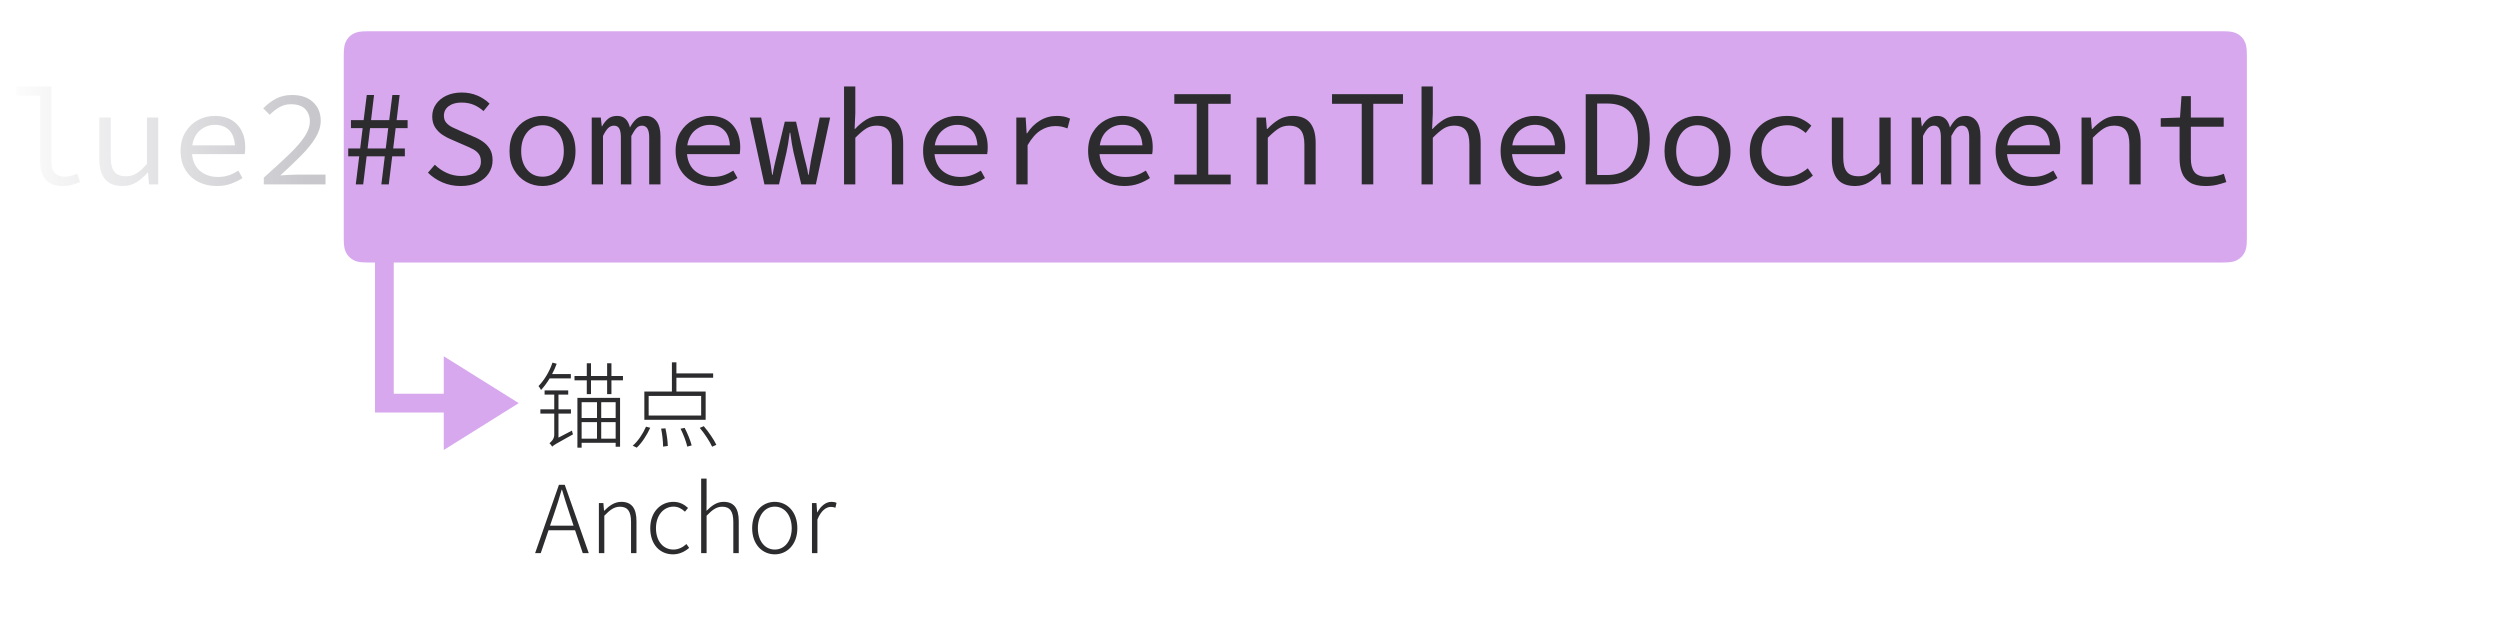
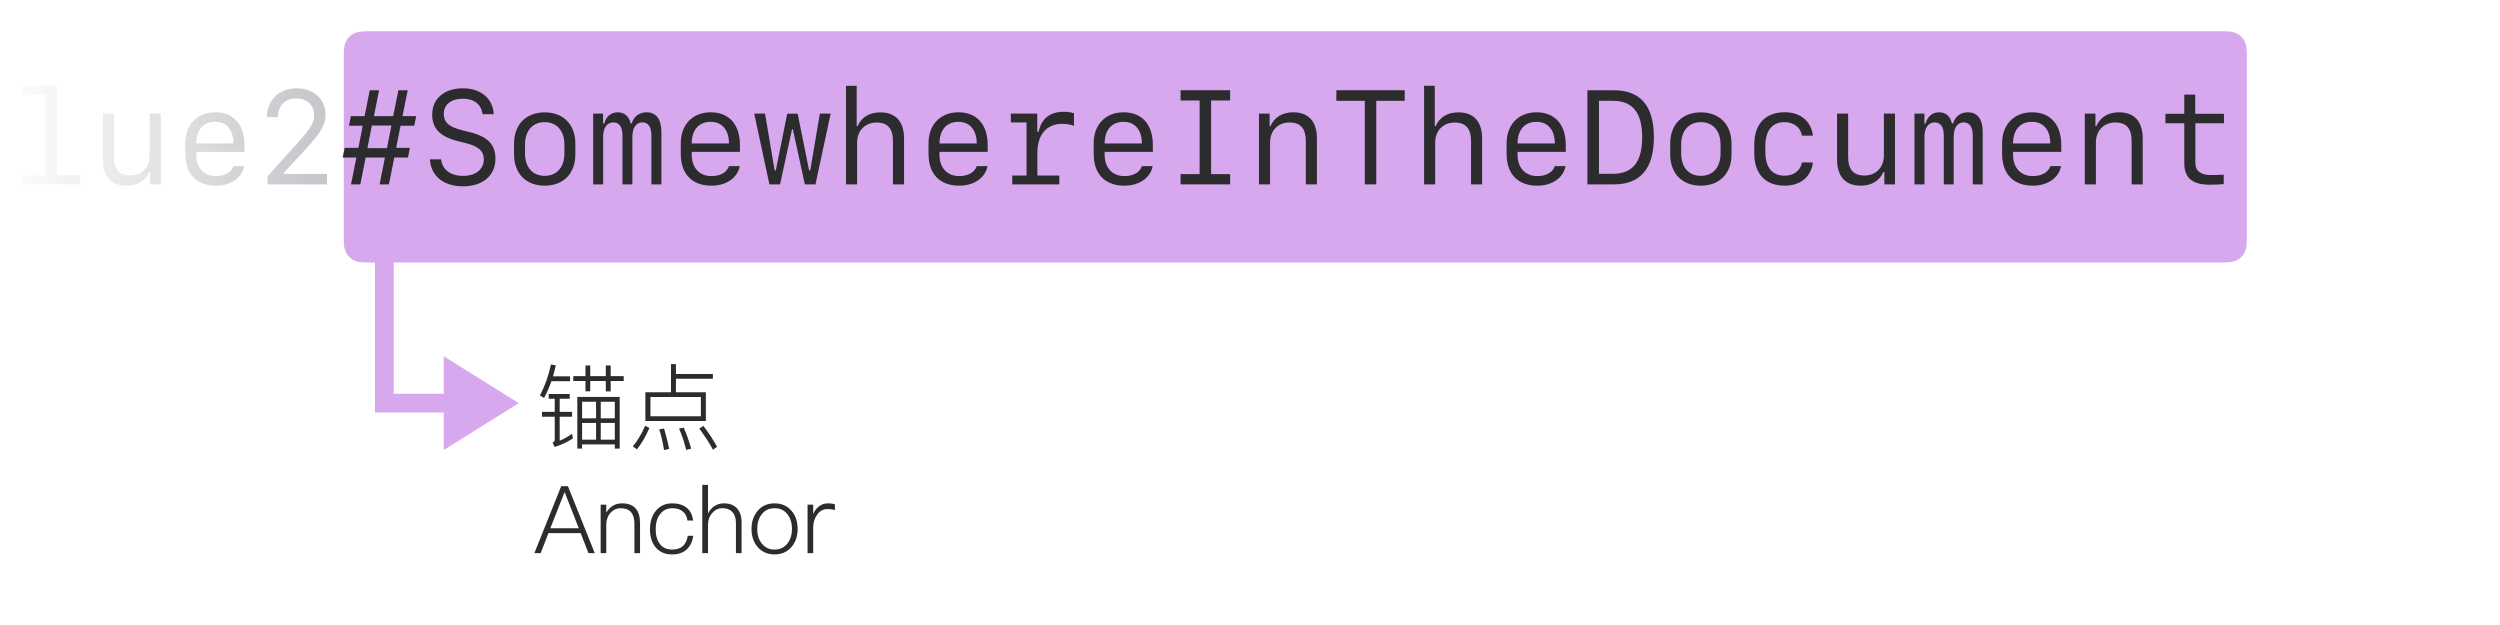
<svg xmlns="http://www.w3.org/2000/svg" xmlns:xlink="http://www.w3.org/1999/xlink" width="800" height="200" viewBox="0 0 800 200">
  <defs>
    <linearGradient id="c" x1="100%" x2="0%" y1="50%" y2="50%">
      <stop offset="0%" stop-color="#FFF" />
      <stop offset="100%" stop-color="#FFF" stop-opacity="0" />
    </linearGradient>
    <rect id="a" width="800" height="200" x="0" y="0" />
  </defs>
  <g fill="none" fill-rule="evenodd">
    <rect width="800" height="200" fill="#FFF" />
    <g transform="translate(110 10)">
      <path fill="#AF52DE" d="M7.692,74 C5.017,74 4.047,73.722 3.069,73.199 C2.092,72.676 1.324,71.908 0.801,70.931 C0.278,69.953 1.2037061e-16,68.983 -2.07168062e-16,66.308 L2.07168062e-16,7.692 C-1.2037061e-16,5.017 0.278,4.047 0.801,3.069 C1.324,2.092 2.092,1.324 3.069,0.801 C4.047,0.278 5.017,1.80555915e-16 7.692,-3.10752092e-16 L601.308,3.10752092e-16 C603.983,-1.80555915e-16 604.953,0.278 605.931,0.801 C606.908,1.324 607.676,2.092 608.199,3.069 C608.722,4.047 609,5.017 609,7.692 L609,66.308 C609,68.983 608.722,69.953 608.199,70.931 C607.676,71.908 606.908,72.676 605.931,73.199 C604.953,73.722 603.983,74 601.308,74 L16,74 L16,116 L31.999,116 L32,104 L56,119 L32,134 L31.999,122 L10,122 L10,74 L7.692,74 Z" opacity=".5" />
-       <path fill="#2C2C2E" fill-rule="nonzero" d="M23.04.3 23.04 4.38 17.88 4.38 17.88.3 16.53.3 16.53 4.38 12.6 4.38 12.6 5.76 16.53 5.76 16.53 10.17 17.88 10.17 17.88 5.76 23.04 5.76 23.04 10.17 24.42 10.17 24.42 5.76 28.11 5.76 28.11 4.38 24.42 4.38 24.42.3 23.04.3ZM19.8 12.75 19.8 17.82 14.88 17.82 14.88 12.75 19.8 12.75ZM21.15 12.75 25.77 12.75 25.77 17.82 21.15 17.82 21.15 12.75ZM14.88 19.14 19.8 19.14 19.8 24.42 14.88 24.42 14.88 19.14ZM25.77 19.14 25.77 24.42 21.15 24.42 21.15 19.14 25.77 19.14ZM13.53 11.37 13.53 27.3 14.88 27.3 14.88 25.74 25.77 25.74 25.77 27 27.18 27 27.18 11.37 13.53 11.37ZM5.55.09C4.59 2.97 2.91 5.73 1.08 7.59 1.32 7.86 1.77 8.55 1.89 8.85 2.85 7.8 3.81 6.54 4.65 5.13L11.43 5.13 11.43 3.75 5.43 3.75C6 2.67 6.51 1.56 6.9.45L5.55.09ZM1.68 15.03 1.68 16.41 6.12 16.41 6.12 23.19C6.12 24.57 5.07 25.5 4.59 25.86 4.89 26.13 5.28 26.67 5.46 26.97 5.88 26.52 6.63 26.07 12.12 23.04 12 22.77 11.85 22.23 11.79 21.84L7.47 24.09 7.47 16.41 11.46 16.41 11.46 15.03 7.47 15.03 7.47 10.32 10.59 10.32 10.59 8.97 3.03 8.97 3.03 10.32 6.12 10.32 6.12 15.03 1.68 15.03ZM36.33 10.74 53.13 10.74 53.13 17.01 36.33 17.01 36.33 10.74ZM40.32 21.21C40.71 23.1 40.95 25.53 40.95 26.97L42.45 26.76C42.45 25.38 42.12 22.98 41.7 21.12L40.32 21.21ZM46.53 21.24C47.46 23.04 48.36 25.5 48.69 26.97L50.1 26.58C49.74 25.14 48.78 22.74 47.85 20.97L46.53 21.24ZM52.68 20.97C54.24 22.8 55.92 25.41 56.64 27L57.99 26.4C57.27 24.78 55.53 22.29 53.97 20.43L52.68 20.97ZM35.49 20.58C34.5 22.83 32.91 25.26 31.23 26.67L32.52 27.3C34.2 25.74 35.79 23.22 36.84 20.94L35.49 20.58ZM34.95 9.33 34.95 18.39 54.57 18.39 54.57 9.33 45.21 9.33 45.21 4.92 56.97 4.92 56.97 3.54 45.21 3.54 45.21 0 43.77 0 43.77 9.33 34.95 9.33ZM0 61.05 1.8 61.05 4.29 53.73 12.78 53.73 15.24 61.05 17.16 61.05 9.48 39.18 7.62 39.18 0 61.05ZM4.77 52.26 6.12 48.3C6.99 45.72 7.74 43.44 8.49 40.77L8.61 40.77C9.39 43.44 10.11 45.72 10.98 48.3L12.3 52.26 4.77 52.26ZM20.4 61.05 22.14 61.05 22.14 49.08C24 47.16 25.32 46.2 27.15 46.2 29.64 46.2 30.69 47.76 30.69 51.06L30.69 61.05 32.43 61.05 32.43 50.82C32.43 46.71 30.9 44.64 27.57 44.64 25.38 44.64 23.7 45.9 22.11 47.49L22.05 47.49 21.84 45.03 20.4 45.03 20.4 61.05ZM44.13 61.44C46.14 61.44 47.91 60.57 49.29 59.37L48.42 58.14C47.34 59.13 45.9 59.91 44.28 59.91 40.92 59.91 38.67 57.15 38.67 53.07 38.67 48.96 41.1 46.17 44.31 46.17 45.78 46.17 46.95 46.86 47.94 47.79L48.93 46.59C47.85 45.6 46.38 44.64 44.25 44.64 40.29 44.64 36.84 47.73 36.84 53.07 36.84 58.38 39.99 61.44 44.13 61.44ZM53.13 61.05 54.87 61.05 54.87 49.08C56.73 47.16 58.05 46.2 59.88 46.2 62.37 46.2 63.42 47.76 63.42 51.06L63.42 61.05 65.16 61.05 65.16 50.82C65.16 46.71 63.63 44.64 60.3 44.64 58.11 44.64 56.46 45.9 54.84 47.52L54.87 44.01 54.87 37.2 53.13 37.2 53.13 61.05ZM76.68 61.44C80.55 61.44 83.91 58.38 83.91 53.07 83.91 47.73 80.55 44.64 76.68 44.64 72.81 44.64 69.45 47.73 69.45 53.07 69.45 58.38 72.81 61.44 76.68 61.44ZM76.68 59.91C73.53 59.91 71.28 57.15 71.28 53.07 71.28 48.96 73.53 46.17 76.68 46.17 79.83 46.17 82.11 48.96 82.11 53.07 82.11 57.15 79.83 59.91 76.68 59.91ZM88.59 61.05 90.33 61.05 90.33 50.31C91.53 47.34 93.21 46.26 94.62 46.26 95.25 46.26 95.58 46.35 96.09 46.53L96.45 44.97C95.94 44.73 95.46 44.64 94.83 44.64 92.97 44.64 91.41 46.02 90.3 48L90.24 48 90.03 45.03 88.59 45.03 88.59 61.05Z" transform="translate(61.24 105.95)" />
+       <path fill="#2C2C2E" fill-rule="nonzero" d="M27.3 10.5 13.74 10.5 13.74 27.03 15.27 27.03 15.27 25.68 25.74 25.68 25.74 27.03 27.3 27.03 27.3 10.5ZM15.27 24.18 15.27 18.81 19.74 18.81 19.74 24.18 15.27 24.18ZM21.24 24.18 21.24 18.81 25.74 18.81 25.74 24.18 21.24 24.18ZM15.27 17.34 15.27 12.03 19.74 12.03 19.74 17.34 15.27 17.34ZM21.24 12.03 25.74 12.03 25.74 17.34 21.24 17.34 21.24 12.03ZM16.35.42 16.35 3.84 12.45 3.84 12.45 5.4 16.35 5.4 16.35 8.7 17.88 8.7 17.88 5.4 22.86 5.4 22.86 8.73 24.42 8.73 24.42 5.4 28.59 5.4 28.59 3.84 24.42 3.84 24.42.42 22.86.42 22.86 3.84 17.88 3.84 17.88.42 16.35.42ZM5.31.09C4.53 3.75 3.36 7.05 1.77 9.99L3.09 10.83C3.99 9.21 4.77 7.41 5.46 5.46L11.43 5.46 11.43 3.9 5.97 3.9C6.27 2.82 6.57 1.65 6.87.42L5.31.09ZM4.59 9.57 4.59 11.07 6.51 11.07 6.51 15.27 2.43 15.27 2.43 16.83 6.51 16.83 6.51 24.33C6.51 24.69 6.27 24.93 5.82 25.11L6.48 26.52C8.7 25.8 10.65 24.9 12.33 23.76L12.06 22.32C10.71 23.22 9.39 23.97 8.1 24.51L8.1 16.83 12.06 16.83 12.06 15.27 8.1 15.27 8.1 11.07 11.31 11.07 11.31 9.57 4.59 9.57ZM43.71 0 43.71 9 35.52 9 35.52 18.21 54.87 18.21 54.87 9 45.3 9 45.3 4.68 57.12 4.68 57.12 3.15 45.3 3.15 45.3 0 43.71 0ZM53.28 16.68 37.14 16.68 37.14 10.53 53.28 10.53 53.28 16.68ZM35.43 19.74C34.35 22.29 33.03 24.48 31.5 26.34L32.82 27.27C34.35 25.35 35.67 23.07 36.81 20.43L35.43 19.74ZM41.49 20.58 39.96 20.91C40.59 22.8 41.1 24.99 41.49 27.51L43.14 27.12C42.66 24.78 42.09 22.59 41.49 20.58ZM47.79 20.31 46.29 20.64C47.19 22.59 47.94 24.87 48.57 27.45L50.19 27.06C49.5 24.63 48.69 22.38 47.79 20.31ZM54.09 19.77 52.77 20.61C54.6 23.1 56.07 25.35 57.15 27.39L58.47 26.46C57.45 24.54 56.01 22.32 54.09 19.77ZM8.58 39.06 0 60.48 2.01 60.48 4.5 54.09 14.82 54.09 17.31 60.48 19.32 60.48 10.74 39.06 8.58 39.06ZM5.1 52.53 9.63 41.04 9.72 41.04 14.22 52.53 5.1 52.53ZM28.05 44.55C26.97 44.55 25.98 44.79 25.11 45.33 24.24 45.87 23.55 46.59 23.01 47.52L23.01 44.97 21.21 44.97 21.21 60.48 23.01 60.48 23.01 51.12C23.1 49.59 23.58 48.36 24.48 47.46 25.32 46.56 26.34 46.11 27.6 46.11 30.54 46.11 32.01 47.76 32.01 51.06L32.01 60.48 33.81 60.48 33.81 50.94C33.81 46.68 31.89 44.55 28.05 44.55ZM44.13 44.55C41.88 44.55 40.11 45.36 38.82 47.01 37.59 48.54 36.99 50.49 36.99 52.83 36.99 55.2 37.56 57.12 38.76 58.56 40.02 60.12 41.82 60.9 44.1 60.9 45.96 60.9 47.49 60.39 48.63 59.4 49.8 58.38 50.55 56.88 50.85 54.93L49.08 54.93C48.63 57.87 46.98 59.34 44.1 59.34 42.39 59.34 41.07 58.74 40.17 57.57 39.27 56.4 38.82 54.81 38.82 52.83 38.82 50.82 39.27 49.2 40.23 48 41.19 46.74 42.51 46.11 44.13 46.11 45.48 46.11 46.59 46.44 47.43 47.1 48.27 47.76 48.78 48.72 48.99 50.04L50.79 50.04C50.55 48.18 49.83 46.8 48.66 45.9 47.49 45 45.99 44.55 44.13 44.55ZM53.73 38.64 53.73 60.48 55.56 60.48 55.56 51.51C55.56 49.98 55.98 48.69 56.88 47.67 57.78 46.62 58.86 46.11 60.15 46.11 61.53 46.11 62.58 46.5 63.36 47.31 64.11 48.15 64.5 49.32 64.5 50.82L64.5 60.48 66.3 60.48 66.3 50.58C66.3 48.66 65.79 47.16 64.8 46.11 63.81 45.06 62.43 44.55 60.66 44.55 59.58 44.55 58.59 44.82 57.72 45.36 56.82 45.93 56.1 46.74 55.56 47.79L55.56 38.64 53.73 38.64ZM76.86 44.55C74.58 44.55 72.75 45.36 71.4 47.01 70.11 48.54 69.48 50.46 69.48 52.74 69.48 55.02 70.11 56.91 71.37 58.44 72.75 60.06 74.58 60.9 76.86 60.9 79.14 60.9 80.97 60.06 82.35 58.44 83.61 56.91 84.24 55.02 84.24 52.74 84.24 50.46 83.61 48.54 82.35 47.01 80.97 45.36 79.14 44.55 76.86 44.55ZM76.86 46.11C78.63 46.11 80.04 46.77 81.06 48.15 81.96 49.35 82.44 50.88 82.44 52.74 82.44 54.54 81.96 56.07 81.06 57.3 80.04 58.65 78.63 59.34 76.86 59.34 75.09 59.34 73.71 58.65 72.69 57.3 71.76 56.1 71.31 54.57 71.31 52.74 71.31 50.88 71.76 49.35 72.69 48.15 73.71 46.77 75.09 46.11 76.86 46.11ZM93.93 44.55C92.79 44.55 91.77 44.91 90.93 45.63 90.21 46.2 89.64 46.98 89.22 47.94L89.22 44.97 87.42 44.97 87.42 60.48 89.22 60.48 89.22 52.29C89.22 50.73 89.61 49.38 90.45 48.24 91.29 46.98 92.43 46.38 93.81 46.38 94.59 46.38 95.37 46.47 96.18 46.71L96.18 44.88C95.58 44.64 94.83 44.55 93.93 44.55Z" transform="translate(61 106.52)" />
    </g>
    <mask id="b" fill="#fff">
      <use xlink:href="#a" />
    </mask>
    <g fill-rule="nonzero" mask="url(#b)">
-       <g transform="translate(5.256 27.672)">
-         <path fill="#C7C7CC" d="M14.652 31.856C12.393 31.856 10.655 31.203 9.438 29.898 8.221 28.593 7.612 26.679 7.612 24.156L7.612 2.948 0 2.948 0 0 11.22 0 11.22 24.42C11.22 25.975 11.609 27.104 12.386 27.808 13.163 28.512 14.183 28.864 15.444 28.864 16.705 28.864 18.04 28.541 19.448 27.896L20.372 30.58C19.375 30.991 18.465 31.306 17.644 31.526 16.823 31.746 15.825 31.856 14.652 31.856ZM33.968 31.856C31.416 31.856 29.539 31.123 28.336 29.656 27.133 28.189 26.532 26.048 26.532 23.232L26.532 9.944 30.184 9.944 30.184 22.748C30.184 24.772 30.558 26.275 31.306 27.258 32.054 28.241 33.323 28.732 35.112 28.732 36.344 28.732 37.466 28.417 38.478 27.786 39.49 27.155 40.583 26.151 41.756 24.772L41.756 9.944 45.364 9.944 45.364 31.328 42.416 31.328 42.108 27.588 41.932 27.588C40.847 28.849 39.659 29.876 38.368 30.668 37.077 31.46 35.611 31.856 33.968 31.856ZM63.536 12.276C61.776 12.276 60.207 12.841 58.828 13.97 57.449 15.099 56.599 16.72 56.276 18.832L69.916 18.832C69.769 16.632 69.124 14.989 67.98 13.904 66.836 12.819 65.355 12.276 63.536 12.276ZM64.064 31.856C61.923 31.856 59.979 31.416 58.234 30.536 56.489 29.656 55.103 28.373 54.076 26.686 53.049 24.999 52.536 22.968 52.536 20.592 52.536 18.275 53.049 16.28 54.076 14.608 55.103 12.936 56.445 11.653 58.102 10.758 59.759 9.863 61.541 9.416 63.448 9.416 66.528 9.416 68.926 10.333 70.642 12.166 72.358 13.999 73.216 16.427 73.216 19.448 73.216 19.859 73.201 20.255 73.172 20.636 73.143 21.017 73.099 21.355 73.04 21.648L56.188 21.648C56.423 24.053 57.31 25.872 58.85 27.104 60.39 28.336 62.275 28.952 64.504 28.952 65.795 28.952 66.961 28.769 68.002 28.402 69.043 28.035 70.048 27.544 71.016 26.928L72.336 29.304C71.28 30.008 70.07 30.609 68.706 31.108 67.342 31.607 65.795 31.856 64.064 31.856ZM79.156 31.328 79.156 29.172C82.324 26.356 85.008 23.892 87.208 21.78 89.408 19.668 91.073 17.761 92.202 16.06 93.331 14.359 93.896 12.731 93.896 11.176 93.896 9.563 93.397 8.243 92.4 7.216 91.403 6.189 89.863 5.676 87.78 5.676 86.46 5.676 85.235 6.006 84.106 6.666 82.977 7.326 81.957 8.125 81.048 9.064L78.98 6.996C80.241 5.705 81.605 4.671 83.072 3.894 84.539 3.117 86.255 2.728 88.22 2.728 91.036 2.728 93.265 3.483 94.908 4.994 96.551 6.505 97.372 8.507 97.372 11 97.372 12.76 96.829 14.542 95.744 16.346 94.659 18.15 93.141 20.042 91.19 22.022 89.239 24.002 86.988 26.151 84.436 28.468 85.316 28.409 86.203 28.351 87.098 28.292 87.993 28.233 88.851 28.204 89.672 28.204L98.912 28.204 98.912 31.328 79.156 31.328Z" />
-         <path fill="#2C2C2E" d="M112.376 19.844 118.184 19.844 118.976 13.332 113.168 13.332 112.376 19.844ZM108.592 31.328 109.692 22.352 106.172 22.352 106.172 19.844 110 19.844 110.792 13.332 107.052 13.332 107.052 10.78 111.1 10.78 112.112 2.728 114.444 2.728 113.476 10.78 119.284 10.78 120.296 2.728 122.628 2.728 121.66 10.78 125.18 10.78 125.18 13.332 121.352 13.332 120.56 19.844 124.3 19.844 124.3 22.352 120.252 22.352 119.152 31.328 116.776 31.328 117.876 22.352 112.068 22.352 110.968 31.328 108.592 31.328ZM142.164 31.856C140.052 31.856 138.101 31.467 136.312 30.69 134.523 29.913 132.983 28.879 131.692 27.588L133.892 25.036C134.977 26.121 136.246 26.994 137.698 27.654 139.15 28.314 140.697 28.644 142.34 28.644 144.335 28.644 145.882 28.219 146.982 27.368 148.082 26.517 148.632 25.417 148.632 24.068 148.632 23.041 148.405 22.22 147.95 21.604 147.495 20.988 146.879 20.475 146.102 20.064 145.325 19.653 144.437 19.243 143.44 18.832L139.304 17.028C138.336 16.647 137.375 16.148 136.422 15.532 135.469 14.916 134.669 14.124 134.024 13.156 133.379 12.188 133.056 11 133.056 9.592 133.056 8.125 133.459 6.813 134.266 5.654 135.073 4.495 136.187 3.586 137.61 2.926 139.033 2.266 140.668 1.936 142.516 1.936 144.335 1.936 146.007 2.266 147.532 2.926 149.057 3.586 150.348 4.444 151.404 5.5L149.468 7.876C148.529 7.025 147.488 6.358 146.344 5.874 145.2 5.39 143.88 5.148 142.384 5.148 140.712 5.148 139.363 5.529 138.336 6.292 137.309 7.055 136.796 8.081 136.796 9.372 136.796 10.281 137.053 11.029 137.566 11.616 138.079 12.203 138.732 12.687 139.524 13.068 140.316 13.449 141.123 13.816 141.944 14.168L145.992 15.928C147.195 16.397 148.273 16.962 149.226 17.622 150.179 18.282 150.942 19.089 151.514 20.042 152.086 20.995 152.372 22.191 152.372 23.628 152.372 25.153 151.961 26.539 151.14 27.786 150.319 29.033 149.145 30.023 147.62 30.756 146.095 31.489 144.276 31.856 142.164 31.856ZM168.344 31.856C166.467 31.856 164.729 31.416 163.13 30.536 161.531 29.656 160.241 28.38 159.258 26.708 158.275 25.036 157.784 23.027 157.784 20.68 157.784 18.275 158.275 16.236 159.258 14.564 160.241 12.892 161.531 11.616 163.13 10.736 164.729 9.856 166.467 9.416 168.344 9.416 170.221 9.416 171.959 9.856 173.558 10.736 175.157 11.616 176.447 12.892 177.43 14.564 178.413 16.236 178.904 18.275 178.904 20.68 178.904 23.027 178.413 25.036 177.43 26.708 176.447 28.38 175.157 29.656 173.558 30.536 171.959 31.416 170.221 31.856 168.344 31.856ZM168.344 28.864C170.397 28.864 172.047 28.109 173.294 26.598 174.541 25.087 175.164 23.115 175.164 20.68 175.164 18.216 174.541 16.221 173.294 14.696 172.047 13.171 170.397 12.408 168.344 12.408 166.291 12.408 164.641 13.171 163.394 14.696 162.147 16.221 161.524 18.216 161.524 20.68 161.524 23.115 162.147 25.087 163.394 26.598 164.641 28.109 166.291 28.864 168.344 28.864ZM184.096 31.328 184.096 9.944 187 9.944 187.308 12.76 187.396 12.76C187.953 11.763 188.599 10.956 189.332 10.34 190.065 9.724 191.048 9.416 192.28 9.416 194.363 9.416 195.712 10.648 196.328 13.112 196.944 11.968 197.626 11.066 198.374 10.406 199.122 9.746 200.112 9.416 201.344 9.416 202.84 9.416 204.006 9.981 204.842 11.11 205.678 12.239 206.096 13.875 206.096 16.016L206.096 31.328 202.488 31.328 202.488 16.28C202.488 13.787 201.725 12.54 200.2 12.54 199.467 12.54 198.858 12.811 198.374 13.354 197.89 13.897 197.355 14.725 196.768 15.84L196.768 31.328 193.424 31.328 193.424 16.28C193.424 15.048 193.255 14.117 192.918 13.486 192.581 12.855 192.016 12.54 191.224 12.54 190.491 12.54 189.853 12.811 189.31 13.354 188.767 13.897 188.232 14.725 187.704 15.84L187.704 31.328 184.096 31.328ZM221.936 12.276C220.176 12.276 218.607 12.841 217.228 13.97 215.849 15.099 214.999 16.72 214.676 18.832L228.316 18.832C228.169 16.632 227.524 14.989 226.38 13.904 225.236 12.819 223.755 12.276 221.936 12.276ZM222.464 31.856C220.323 31.856 218.379 31.416 216.634 30.536 214.889 29.656 213.503 28.373 212.476 26.686 211.449 24.999 210.936 22.968 210.936 20.592 210.936 18.275 211.449 16.28 212.476 14.608 213.503 12.936 214.845 11.653 216.502 10.758 218.159 9.863 219.941 9.416 221.848 9.416 224.928 9.416 227.326 10.333 229.042 12.166 230.758 13.999 231.616 16.427 231.616 19.448 231.616 19.859 231.601 20.255 231.572 20.636 231.543 21.017 231.499 21.355 231.44 21.648L214.588 21.648C214.823 24.053 215.71 25.872 217.25 27.104 218.79 28.336 220.675 28.952 222.904 28.952 224.195 28.952 225.361 28.769 226.402 28.402 227.443 28.035 228.448 27.544 229.416 26.928L230.736 29.304C229.68 30.008 228.47 30.609 227.106 31.108 225.742 31.607 224.195 31.856 222.464 31.856ZM239.36 31.328 234.696 9.944 238.304 9.944 240.856 22.352C241.061 23.349 241.245 24.325 241.406 25.278 241.567 26.231 241.707 27.221 241.824 28.248L242 28.248C242.147 27.221 242.33 26.231 242.55 25.278 242.77 24.325 242.997 23.349 243.232 22.352L245.872 11.264 249.48 11.264 252.032 22.352C252.267 23.349 252.516 24.325 252.78 25.278 253.044 26.231 253.235 27.221 253.352 28.248L253.528 28.248C253.704 27.221 253.858 26.231 253.99 25.278 254.122 24.325 254.291 23.349 254.496 22.352L257.048 9.944 260.392 9.944 255.816 31.328 251.152 31.328 248.688 21.12C248.336 19.624 247.984 17.512 247.632 14.784L247.456 14.784C247.104 17.512 246.752 19.624 246.4 21.12L244.024 31.328 239.36 31.328ZM264.836 31.328 264.836 0 268.444 0 268.444 8.536 268.224 13.596 268.356 13.596C269.471 12.393 270.666 11.396 271.942 10.604 273.218 9.812 274.692 9.416 276.364 9.416 278.887 9.416 280.749 10.149 281.952 11.616 283.155 13.083 283.756 15.224 283.756 18.04L283.756 31.328 280.148 31.328 280.148 18.524C280.148 16.5 279.767 14.997 279.004 14.014 278.241 13.031 276.98 12.54 275.22 12.54 273.959 12.54 272.829 12.863 271.832 13.508 270.835 14.153 269.705 15.121 268.444 16.412L268.444 31.328 264.836 31.328ZM301.136 12.276C299.376 12.276 297.807 12.841 296.428 13.97 295.049 15.099 294.199 16.72 293.876 18.832L307.516 18.832C307.369 16.632 306.724 14.989 305.58 13.904 304.436 12.819 302.955 12.276 301.136 12.276ZM301.664 31.856C299.523 31.856 297.579 31.416 295.834 30.536 294.089 29.656 292.703 28.373 291.676 26.686 290.649 24.999 290.136 22.968 290.136 20.592 290.136 18.275 290.649 16.28 291.676 14.608 292.703 12.936 294.045 11.653 295.702 10.758 297.359 9.863 299.141 9.416 301.048 9.416 304.128 9.416 306.526 10.333 308.242 12.166 309.958 13.999 310.816 16.427 310.816 19.448 310.816 19.859 310.801 20.255 310.772 20.636 310.743 21.017 310.699 21.355 310.64 21.648L293.788 21.648C294.023 24.053 294.91 25.872 296.45 27.104 297.99 28.336 299.875 28.952 302.104 28.952 303.395 28.952 304.561 28.769 305.602 28.402 306.643 28.035 307.648 27.544 308.616 26.928L309.936 29.304C308.88 30.008 307.67 30.609 306.306 31.108 304.942 31.607 303.395 31.856 301.664 31.856ZM319.968 31.328 319.968 9.944 322.96 9.944 323.268 15.004 323.4 15.004C324.515 13.273 325.893 11.909 327.536 10.912 329.179 9.915 330.983 9.416 332.948 9.416 333.74 9.416 334.481 9.482 335.17 9.614 335.859 9.746 336.527 9.973 337.172 10.296L336.336 13.42C335.603 13.156 334.972 12.965 334.444 12.848 333.916 12.731 333.227 12.672 332.376 12.672 330.763 12.672 329.215 13.134 327.734 14.058 326.253 14.982 324.867 16.559 323.576 18.788L323.576 31.328 319.968 31.328ZM353.936 12.276C352.176 12.276 350.607 12.841 349.228 13.97 347.849 15.099 346.999 16.72 346.676 18.832L360.316 18.832C360.169 16.632 359.524 14.989 358.38 13.904 357.236 12.819 355.755 12.276 353.936 12.276ZM354.464 31.856C352.323 31.856 350.379 31.416 348.634 30.536 346.889 29.656 345.503 28.373 344.476 26.686 343.449 24.999 342.936 22.968 342.936 20.592 342.936 18.275 343.449 16.28 344.476 14.608 345.503 12.936 346.845 11.653 348.502 10.758 350.159 9.863 351.941 9.416 353.848 9.416 356.928 9.416 359.326 10.333 361.042 12.166 362.758 13.999 363.616 16.427 363.616 19.448 363.616 19.859 363.601 20.255 363.572 20.636 363.543 21.017 363.499 21.355 363.44 21.648L346.588 21.648C346.823 24.053 347.71 25.872 349.25 27.104 350.79 28.336 352.675 28.952 354.904 28.952 356.195 28.952 357.361 28.769 358.402 28.402 359.443 28.035 360.448 27.544 361.416 26.928L362.736 29.304C361.68 30.008 360.47 30.609 359.106 31.108 357.742 31.607 356.195 31.856 354.464 31.856Z" />
-         <polygon fill="#2C2C2E" points="370.524 31.328 370.524 28.204 377.696 28.204 377.696 5.544 370.524 5.544 370.524 2.464 388.564 2.464 388.564 5.544 381.392 5.544 381.392 28.204 388.564 28.204 388.564 31.328" />
-         <path fill="#2C2C2E" d="M396.836,31.328 L396.836,9.944 L399.828,9.944 L400.136,13.596 L400.312,13.596 C401.427,12.393 402.629,11.396 403.92,10.604 C405.211,9.812 406.692,9.416 408.364,9.416 C410.887,9.416 412.749,10.149 413.952,11.616 C415.155,13.083 415.756,15.224 415.756,18.04 L415.756,31.328 L412.148,31.328 L412.148,18.524 C412.148,16.5 411.767,14.997 411.004,14.014 C410.241,13.031 408.98,12.54 407.22,12.54 C405.959,12.54 404.829,12.863 403.832,13.508 C402.835,14.153 401.705,15.121 400.444,16.412 L400.444,31.328 L396.836,31.328 Z" />
-         <polygon fill="#2C2C2E" points="430.496 31.328 430.496 5.544 420.992 5.544 420.992 2.464 443.696 2.464 443.696 5.544 434.192 5.544 434.192 31.328" />
-         <path fill="#2C2C2E" d="M449.636 31.328 449.636 0 453.244 0 453.244 8.536 453.024 13.596 453.156 13.596C454.271 12.393 455.466 11.396 456.742 10.604 458.018 9.812 459.492 9.416 461.164 9.416 463.687 9.416 465.549 10.149 466.752 11.616 467.955 13.083 468.556 15.224 468.556 18.04L468.556 31.328 464.948 31.328 464.948 18.524C464.948 16.5 464.567 14.997 463.804 14.014 463.041 13.031 461.78 12.54 460.02 12.54 458.759 12.54 457.629 12.863 456.632 13.508 455.635 14.153 454.505 15.121 453.244 16.412L453.244 31.328 449.636 31.328ZM485.936 12.276C484.176 12.276 482.607 12.841 481.228 13.97 479.849 15.099 478.999 16.72 478.676 18.832L492.316 18.832C492.169 16.632 491.524 14.989 490.38 13.904 489.236 12.819 487.755 12.276 485.936 12.276ZM486.464 31.856C484.323 31.856 482.379 31.416 480.634 30.536 478.889 29.656 477.503 28.373 476.476 26.686 475.449 24.999 474.936 22.968 474.936 20.592 474.936 18.275 475.449 16.28 476.476 14.608 477.503 12.936 478.845 11.653 480.502 10.758 482.159 9.863 483.941 9.416 485.848 9.416 488.928 9.416 491.326 10.333 493.042 12.166 494.758 13.999 495.616 16.427 495.616 19.448 495.616 19.859 495.601 20.255 495.572 20.636 495.543 21.017 495.499 21.355 495.44 21.648L478.588 21.648C478.823 24.053 479.71 25.872 481.25 27.104 482.79 28.336 484.675 28.952 486.904 28.952 488.195 28.952 489.361 28.769 490.402 28.402 491.443 28.035 492.448 27.544 493.416 26.928L494.736 29.304C493.68 30.008 492.47 30.609 491.106 31.108 489.742 31.607 488.195 31.856 486.464 31.856ZM502.172 31.328 502.172 2.464 509.3 2.464C513.641 2.464 516.956 3.703 519.244 6.182 521.532 8.661 522.676 12.188 522.676 16.764 522.676 21.369 521.539 24.948 519.266 27.5 516.993 30.052 513.729 31.328 509.476 31.328L502.172 31.328ZM505.824 28.336 509.036 28.336C512.351 28.336 514.822 27.317 516.45 25.278 518.078 23.239 518.892 20.401 518.892 16.764 518.892 13.127 518.078 10.333 516.45 8.382 514.822 6.431 512.351 5.456 509.036 5.456L505.824 5.456 505.824 28.336ZM537.944 31.856C536.067 31.856 534.329 31.416 532.73 30.536 531.131 29.656 529.841 28.38 528.858 26.708 527.875 25.036 527.384 23.027 527.384 20.68 527.384 18.275 527.875 16.236 528.858 14.564 529.841 12.892 531.131 11.616 532.73 10.736 534.329 9.856 536.067 9.416 537.944 9.416 539.821 9.416 541.559 9.856 543.158 10.736 544.757 11.616 546.047 12.892 547.03 14.564 548.013 16.236 548.504 18.275 548.504 20.68 548.504 23.027 548.013 25.036 547.03 26.708 546.047 28.38 544.757 29.656 543.158 30.536 541.559 31.416 539.821 31.856 537.944 31.856ZM537.944 28.864C539.997 28.864 541.647 28.109 542.894 26.598 544.141 25.087 544.764 23.115 544.764 20.68 544.764 18.216 544.141 16.221 542.894 14.696 541.647 13.171 539.997 12.408 537.944 12.408 535.891 12.408 534.241 13.171 532.994 14.696 531.747 16.221 531.124 18.216 531.124 20.68 531.124 23.115 531.747 25.087 532.994 26.598 534.241 28.109 535.891 28.864 537.944 28.864ZM566.368 31.856C564.139 31.856 562.144 31.416 560.384 30.536 558.624 29.656 557.231 28.38 556.204 26.708 555.177 25.036 554.664 23.027 554.664 20.68 554.664 18.275 555.207 16.236 556.292 14.564 557.377 12.892 558.829 11.616 560.648 10.736 562.467 9.856 564.447 9.416 566.588 9.416 568.319 9.416 569.829 9.724 571.12 10.34 572.411 10.956 573.496 11.689 574.376 12.54L572.572 14.872C571.692 14.109 570.775 13.508 569.822 13.068 568.869 12.628 567.835 12.408 566.72 12.408 565.077 12.408 563.633 12.753 562.386 13.442 561.139 14.131 560.164 15.099 559.46 16.346 558.756 17.593 558.404 19.037 558.404 20.68 558.404 22.293 558.749 23.716 559.438 24.948 560.127 26.18 561.088 27.141 562.32 27.83 563.552 28.519 564.989 28.864 566.632 28.864 567.952 28.864 569.162 28.6 570.262 28.072 571.362 27.544 572.352 26.913 573.232 26.18L574.86 28.512C573.687 29.568 572.374 30.389 570.922 30.976 569.47 31.563 567.952 31.856 566.368 31.856ZM588.368 31.856C585.816 31.856 583.939 31.123 582.736 29.656 581.533 28.189 580.932 26.048 580.932 23.232L580.932 9.944 584.584 9.944 584.584 22.748C584.584 24.772 584.958 26.275 585.706 27.258 586.454 28.241 587.723 28.732 589.512 28.732 590.744 28.732 591.866 28.417 592.878 27.786 593.89 27.155 594.983 26.151 596.156 24.772L596.156 9.944 599.764 9.944 599.764 31.328 596.816 31.328 596.508 27.588 596.332 27.588C595.247 28.849 594.059 29.876 592.768 30.668 591.477 31.46 590.011 31.856 588.368 31.856ZM606.496 31.328 606.496 9.944 609.4 9.944 609.708 12.76 609.796 12.76C610.353 11.763 610.999 10.956 611.732 10.34 612.465 9.724 613.448 9.416 614.68 9.416 616.763 9.416 618.112 10.648 618.728 13.112 619.344 11.968 620.026 11.066 620.774 10.406 621.522 9.746 622.512 9.416 623.744 9.416 625.24 9.416 626.406 9.981 627.242 11.11 628.078 12.239 628.496 13.875 628.496 16.016L628.496 31.328 624.888 31.328 624.888 16.28C624.888 13.787 624.125 12.54 622.6 12.54 621.867 12.54 621.258 12.811 620.774 13.354 620.29 13.897 619.755 14.725 619.168 15.84L619.168 31.328 615.824 31.328 615.824 16.28C615.824 15.048 615.655 14.117 615.318 13.486 614.981 12.855 614.416 12.54 613.624 12.54 612.891 12.54 612.253 12.811 611.71 13.354 611.167 13.897 610.632 14.725 610.104 15.84L610.104 31.328 606.496 31.328ZM644.336 12.276C642.576 12.276 641.007 12.841 639.628 13.97 638.249 15.099 637.399 16.72 637.076 18.832L650.716 18.832C650.569 16.632 649.924 14.989 648.78 13.904 647.636 12.819 646.155 12.276 644.336 12.276ZM644.864 31.856C642.723 31.856 640.779 31.416 639.034 30.536 637.289 29.656 635.903 28.373 634.876 26.686 633.849 24.999 633.336 22.968 633.336 20.592 633.336 18.275 633.849 16.28 634.876 14.608 635.903 12.936 637.245 11.653 638.902 10.758 640.559 9.863 642.341 9.416 644.248 9.416 647.328 9.416 649.726 10.333 651.442 12.166 653.158 13.999 654.016 16.427 654.016 19.448 654.016 19.859 654.001 20.255 653.972 20.636 653.943 21.017 653.899 21.355 653.84 21.648L636.988 21.648C637.223 24.053 638.11 25.872 639.65 27.104 641.19 28.336 643.075 28.952 645.304 28.952 646.595 28.952 647.761 28.769 648.802 28.402 649.843 28.035 650.848 27.544 651.816 26.928L653.136 29.304C652.08 30.008 650.87 30.609 649.506 31.108 648.142 31.607 646.595 31.856 644.864 31.856ZM660.836 31.328 660.836 9.944 663.828 9.944 664.136 13.596 664.312 13.596C665.427 12.393 666.629 11.396 667.92 10.604 669.211 9.812 670.692 9.416 672.364 9.416 674.887 9.416 676.749 10.149 677.952 11.616 679.155 13.083 679.756 15.224 679.756 18.04L679.756 31.328 676.148 31.328 676.148 18.524C676.148 16.5 675.767 14.997 675.004 14.014 674.241 13.031 672.98 12.54 671.22 12.54 669.959 12.54 668.829 12.863 667.832 13.508 666.835 14.153 665.705 15.121 664.444 16.412L664.444 31.328 660.836 31.328ZM700.48 31.856C698.397 31.856 696.755 31.482 695.552 30.734 694.349 29.986 693.491 28.952 692.978 27.632 692.465 26.312 692.208 24.772 692.208 23.012L692.208 12.892 686.18 12.892 686.18 10.164 692.34 9.944 692.824 3.08 695.816 3.08 695.816 9.944 706.332 9.944 706.332 12.892 695.816 12.892 695.816 23.056C695.816 24.963 696.205 26.415 696.982 27.412 697.759 28.409 699.175 28.908 701.228 28.908 702.255 28.908 703.179 28.82 704 28.644 704.821 28.468 705.613 28.233 706.376 27.94L707.168 30.58C706.2 30.932 705.181 31.233 704.11 31.482 703.039 31.731 701.829 31.856 700.48 31.856Z" />
+       <g transform="translate(6.872 27.46)">
+         <polygon fill="#C7C7CC" points="18.766 31.541 18.766 28.597 11.293 28.597 11.293 0 .063 0 .063 2.943 7.744 2.943 7.744 28.597 0 28.597 0 31.541" />
+         <path fill="#C7C7CC" d="M44.566 8.892 41.017 8.892 41.017 22.231C41.017 26.093 38.513 28.702 34.776 28.702 31.248 28.702 29.578 26.781 29.578 22.69L29.578 8.892 26.03 8.892 26.03 23.588C26.03 29.015 28.702 31.958 33.628 31.958 37.072 31.958 39.661 30.372 40.871 27.554L41.164 27.554 41.164 31.541 44.566 31.541 44.566 8.892ZM67.841 25.696C67.214 27.679 65.106 28.89 62.246 28.89 58.385 28.89 55.922 26.218 55.922 22.064L55.922 21.145 71.347 21.145 71.347 18.933C71.347 12.378 67.882 8.475 61.996 8.475 56.235 8.475 52.415 12.399 52.415 18.369L52.415 21.772C52.415 28.222 56.026 31.958 62.246 31.958 67.006 31.958 70.596 29.432 71.285 25.696L67.841 25.696ZM61.975 11.522C65.628 11.522 67.841 14.132 67.841 18.453L55.922 18.453C55.922 14.111 58.197 11.522 61.975 11.522ZM78.549 9.894 78.549 10.02 82.098 10.02 82.098 9.894C82.098 6.346 84.394 4.029 87.859 4.029 91.366 4.029 93.641 6.158 93.641 9.393 93.641 11.773 92.722 13.38 88.902 17.659L78.716 28.994 78.716 31.541 97.774 31.541 97.774 28.201 83.976 28.201 83.976 27.846 91.073 20.123C95.874 14.883 97.294 12.378 97.294 9.247 97.294 4.217 93.495.793 87.963.793 82.473.793 78.549 4.592 78.549 9.894Z" />
+         <path fill="#2C2C2E" d="M125.682 12.775 126.309 9.706 121.925 9.706 123.595 1.419 120.61 1.419 118.94 9.706 112.782 9.706 114.431 1.419 111.446 1.419 109.797 9.706 105.414 9.706 104.808 12.775 109.192 12.775 107.814 19.851 103.431 19.851 102.784 22.961 107.167 22.961 105.456 31.541 108.441 31.541 110.131 22.961 116.31 22.961 114.598 31.541 117.583 31.541 119.295 22.961 123.679 22.961 124.284 19.851 119.9 19.851 121.299 12.775 125.682 12.775ZM112.114 12.712 118.377 12.712 116.957 19.935 110.716 19.935 112.114 12.712ZM130.692 23.525C131.005 28.869 135.076 32.167 141.296 32.167 147.6 32.167 151.671 28.723 151.671 23.316 151.671 18.787 149.208 16.24 143.363 14.8L140.733 14.132C136.808 13.151 135.138 11.648 135.138 9.038 135.138 5.97 137.455 4.133 141.317 4.133 144.866 4.133 147.162 5.97 147.538 9.08L151.128 9.08C150.877 4.07 146.974.793 141.296.793 135.285.793 131.423 4.112 131.423 9.247 131.423 13.61 133.949 16.261 139.543 17.68L142.131 18.327C146.202 19.329 147.955 20.895 147.955 23.504 147.955 26.74 145.325 28.827 141.317 28.827 137.309 28.827 134.658 26.823 134.283 23.525L130.692 23.525ZM167.431 31.958C173.421 31.958 177.241 28.055 177.241 21.939L177.241 18.515C177.241 12.399 173.421 8.496 167.431 8.496 161.44 8.496 157.62 12.399 157.62 18.515L157.62 21.939C157.62 28.055 161.44 31.958 167.431 31.958ZM167.431 11.627C171.313 11.627 173.734 14.382 173.734 18.828L173.734 21.605C173.734 26.072 171.313 28.806 167.431 28.806 163.548 28.806 161.127 26.072 161.127 21.605L161.127 18.828C161.127 14.382 163.548 11.627 167.431 11.627ZM204.774 14.862C204.774 10.667 203.125 8.475 199.973 8.475 197.698 8.475 195.882 9.853 195.297 12.023L194.922 12.023C194.442 9.79 192.939 8.475 190.809 8.475 188.68 8.475 187.052 9.811 186.489 12.086L186.113 12.086 186.113 8.892 182.94 8.892 182.94 31.541 186.134 31.541 186.134 16.261C186.134 13.443 187.386 11.71 189.39 11.71 191.31 11.71 192.312 13.151 192.312 15.885L192.312 31.541 195.485 31.541 195.485 16.261C195.485 13.443 196.696 11.71 198.679 11.71 200.578 11.71 201.58 13.151 201.58 15.906L201.58 31.541 204.774 31.541 204.774 14.862ZM226.4 25.696C225.773 27.679 223.665 28.89 220.805 28.89 216.944 28.89 214.481 26.218 214.481 22.064L214.481 21.145 229.906 21.145 229.906 18.933C229.906 12.378 226.441 8.475 220.555 8.475 214.794 8.475 210.974 12.399 210.974 18.369L210.974 21.772C210.974 28.222 214.585 31.958 220.805 31.958 225.565 31.958 229.155 29.432 229.844 25.696L226.4 25.696ZM220.534 11.522C224.187 11.522 226.4 14.132 226.4 18.453L214.481 18.453C214.481 14.111 216.756 11.522 220.534 11.522Z" />
+         <polygon fill="#2C2C2E" points="258.942 8.892 255.477 8.892 252.409 27.053 252.033 27.053 248.38 8.913 245.04 8.913 241.387 27.053 241.011 27.053 237.943 8.892 234.478 8.892 239.342 31.541 242.744 31.541 246.585 13.881 246.835 13.881 250.676 31.541 254.079 31.541" />
+         <path fill="#2C2C2E" d="M263.848 31.541 267.396 31.541 267.396 18.223C267.396 14.361 269.922 11.752 273.658 11.752 277.207 11.752 278.877 13.693 278.877 17.764L278.877 31.541 282.426 31.541 282.426 16.866C282.426 11.46 279.754 8.496 274.827 8.496 271.362 8.496 268.753 10.082 267.563 12.9L267.271 12.9 267.271 0 263.848 0 263.848 31.541ZM305.679 25.696C305.053 27.679 302.945 28.89 300.085 28.89 296.223 28.89 293.76 26.218 293.76 22.064L293.76 21.145 309.186 21.145 309.186 18.933C309.186 12.378 305.721 8.475 299.834 8.475 294.073 8.475 290.253 12.399 290.253 18.369L290.253 21.772C290.253 28.222 293.865 31.958 300.085 31.958 304.844 31.958 308.435 29.432 309.123 25.696L305.679 25.696ZM299.814 11.522C303.467 11.522 305.679 14.132 305.679 18.453L293.76 18.453C293.76 14.111 296.035 11.522 299.814 11.522ZM325.092 21.396C325.092 15.635 328.056 12.17 333.066 12.17 334.297 12.17 335.759 12.42 336.802 12.796L336.802 8.809C336.051 8.496 334.819 8.308 333.525 8.308 329.162 8.308 326.344 10.479 325.51 14.674L325.05 14.674 325.05 8.892 316.596 8.892 316.596 11.731 321.627 11.731 321.627 28.702 317.056 28.702 317.056 31.541 332.106 31.541 332.106 28.702 325.092 28.702 325.092 21.396ZM358.532 25.696C357.906 27.679 355.798 28.89 352.938 28.89 349.076 28.89 346.613 26.218 346.613 22.064L346.613 21.145 362.039 21.145 362.039 18.933C362.039 12.378 358.574 8.475 352.688 8.475 346.926 8.475 343.106 12.399 343.106 18.369L343.106 21.772C343.106 28.222 346.718 31.958 352.938 31.958 357.697 31.958 361.288 29.432 361.976 25.696L358.532 25.696ZM352.667 11.522C356.32 11.522 358.532 14.132 358.532 18.453L346.613 18.453C346.613 14.111 348.888 11.522 352.667 11.522Z" />
+         <polygon fill="#2C2C2E" points="386.775 31.541 386.775 28.263 380.68 28.263 380.68 4.697 386.775 4.697 386.775 1.419 370.911 1.419 370.911 4.697 377.006 4.697 377.006 28.263 370.911 28.263 370.911 31.541" />
+         <path fill="#2C2C2E" d="M396.001,31.541 L399.55,31.541 L399.55,18.202 C399.55,14.34 402.055,11.731 405.791,11.731 C409.319,11.731 410.989,13.652 410.989,17.743 L410.989,31.541 L414.537,31.541 L414.537,16.845 C414.537,11.418 411.865,8.475 406.939,8.475 C403.495,8.475 400.906,10.061 399.696,12.879 L399.404,12.879 L399.404,8.892 L396.001,8.892 L396.001,31.541 Z" />
+         <polygon fill="#2C2C2E" points="433.533 31.541 433.533 4.801 442.634 4.801 442.634 1.419 420.758 1.419 420.758 4.801 429.859 4.801 429.859 31.541" />
+         <path fill="#2C2C2E" d="M448.833 31.541 452.382 31.541 452.382 18.223C452.382 14.361 454.908 11.752 458.644 11.752 462.193 11.752 463.863 13.693 463.863 17.764L463.863 31.541 467.411 31.541 467.411 16.866C467.411 11.46 464.739 8.496 459.813 8.496 456.348 8.496 453.739 10.082 452.549 12.9L452.257 12.9 452.257 0 448.833 0 448.833 31.541ZM490.665 25.696C490.039 27.679 487.93 28.89 485.071 28.89 481.209 28.89 478.746 26.218 478.746 22.064L478.746 21.145 494.172 21.145 494.172 18.933C494.172 12.378 490.707 8.475 484.82 8.475 479.059 8.475 475.239 12.399 475.239 18.369L475.239 21.772C475.239 28.222 478.85 31.958 485.071 31.958 489.83 31.958 493.42 29.432 494.109 25.696L490.665 25.696ZM484.799 11.522C488.452 11.522 490.665 14.132 490.665 18.453L478.746 18.453C478.746 14.111 481.021 11.522 484.799 11.522ZM501.102 1.419 501.102 31.541 509.535 31.541C518.072 31.541 522.372 26.489 522.372 16.428 522.372 6.45 518.072 1.419 509.535 1.419L501.102 1.419ZM504.797 4.801 509.201 4.801C515.568 4.801 518.615 8.558 518.615 16.449 518.615 24.423 515.588 28.159 509.201 28.159L504.797 28.159 504.797 4.801ZM537.402 31.958C543.393 31.958 547.213 28.055 547.213 21.939L547.213 18.515C547.213 12.399 543.393 8.496 537.402 8.496 531.411 8.496 527.591 12.399 527.591 18.515L527.591 21.939C527.591 28.055 531.411 31.958 537.402 31.958ZM537.402 11.627C541.284 11.627 543.706 14.382 543.706 18.828L543.706 21.605C543.706 26.072 541.284 28.806 537.402 28.806 533.519 28.806 531.098 26.072 531.098 21.605L531.098 18.828C531.098 14.382 533.519 11.627 537.402 11.627ZM573.263 15.948C572.679 11.293 569.255 8.454 564.246 8.454 558.088 8.454 554.498 12.232 554.498 18.724L554.498 21.688C554.498 28.18 558.088 31.958 564.246 31.958 569.255 31.958 572.7 29.14 573.263 24.527L569.756 24.527C569.318 27.115 567.105 28.764 564.183 28.764 560.238 28.764 558.046 26.093 558.046 21.229L558.046 19.183C558.046 14.32 560.238 11.627 564.183 11.627 567.105 11.627 569.318 13.297 569.756 15.948L573.263 15.948ZM599.523 8.892 595.974 8.892 595.974 22.231C595.974 26.093 593.469 28.702 589.733 28.702 586.205 28.702 584.535 26.781 584.535 22.69L584.535 8.892 580.987 8.892 580.987 23.588C580.987 29.015 583.659 31.958 588.585 31.958 592.029 31.958 594.617 30.372 595.828 27.554L596.12 27.554 596.12 31.541 599.523 31.541 599.523 8.892ZM627.598 14.862C627.598 10.667 625.949 8.475 622.797 8.475 620.522 8.475 618.706 9.853 618.122 12.023L617.746 12.023C617.266 9.79 615.763 8.475 613.634 8.475 611.505 8.475 609.876 9.811 609.313 12.086L608.937 12.086 608.937 8.892 605.764 8.892 605.764 31.541 608.958 31.541 608.958 16.261C608.958 13.443 610.21 11.71 612.214 11.71 614.135 11.71 615.137 13.151 615.137 15.885L615.137 31.541 618.309 31.541 618.309 16.261C618.309 13.443 619.52 11.71 621.503 11.71 623.403 11.71 624.405 13.151 624.405 15.906L624.405 31.541 627.598 31.541 627.598 14.862ZM649.224 25.696C648.598 27.679 646.489 28.89 643.63 28.89 639.768 28.89 637.305 26.218 637.305 22.064L637.305 21.145 652.731 21.145 652.731 18.933C652.731 12.378 649.266 8.475 643.379 8.475 637.618 8.475 633.798 12.399 633.798 18.369L633.798 21.772C633.798 28.222 637.409 31.958 643.63 31.958 648.389 31.958 651.979 29.432 652.668 25.696L649.224 25.696ZM643.358 11.522C647.011 11.522 649.224 14.132 649.224 18.453L637.305 18.453C637.305 14.111 639.58 11.522 643.358 11.522ZM660.266 31.541 663.815 31.541 663.815 18.202C663.815 14.34 666.32 11.731 670.056 11.731 673.584 11.731 675.254 13.652 675.254 17.743L675.254 31.541 678.802 31.541 678.802 16.845C678.802 11.418 676.13 8.475 671.204 8.475 667.76 8.475 665.172 10.061 663.961 12.879L663.669 12.879 663.669 8.892 660.266 8.892 660.266 31.541ZM692.099 2.818 692.099 8.955 686.067 8.955 686.067 11.982 692.099 11.982 692.099 24.798C692.099 29.516 694.708 31.645 700.323 31.645 701.409 31.645 704.164 31.541 704.728 31.436L704.728 28.43C704.123 28.493 701.847 28.556 700.574 28.556 697.38 28.556 695.648 27.22 695.648 24.757L695.648 11.982 704.791 11.982 704.791 8.955 695.606 8.955 695.606 2.818 692.099 2.818Z" />
      </g>
    </g>
    <rect width="100" height="200" fill="url(#c)" transform="matrix(-1 0 0 1 100 0)" />
  </g>
</svg>
